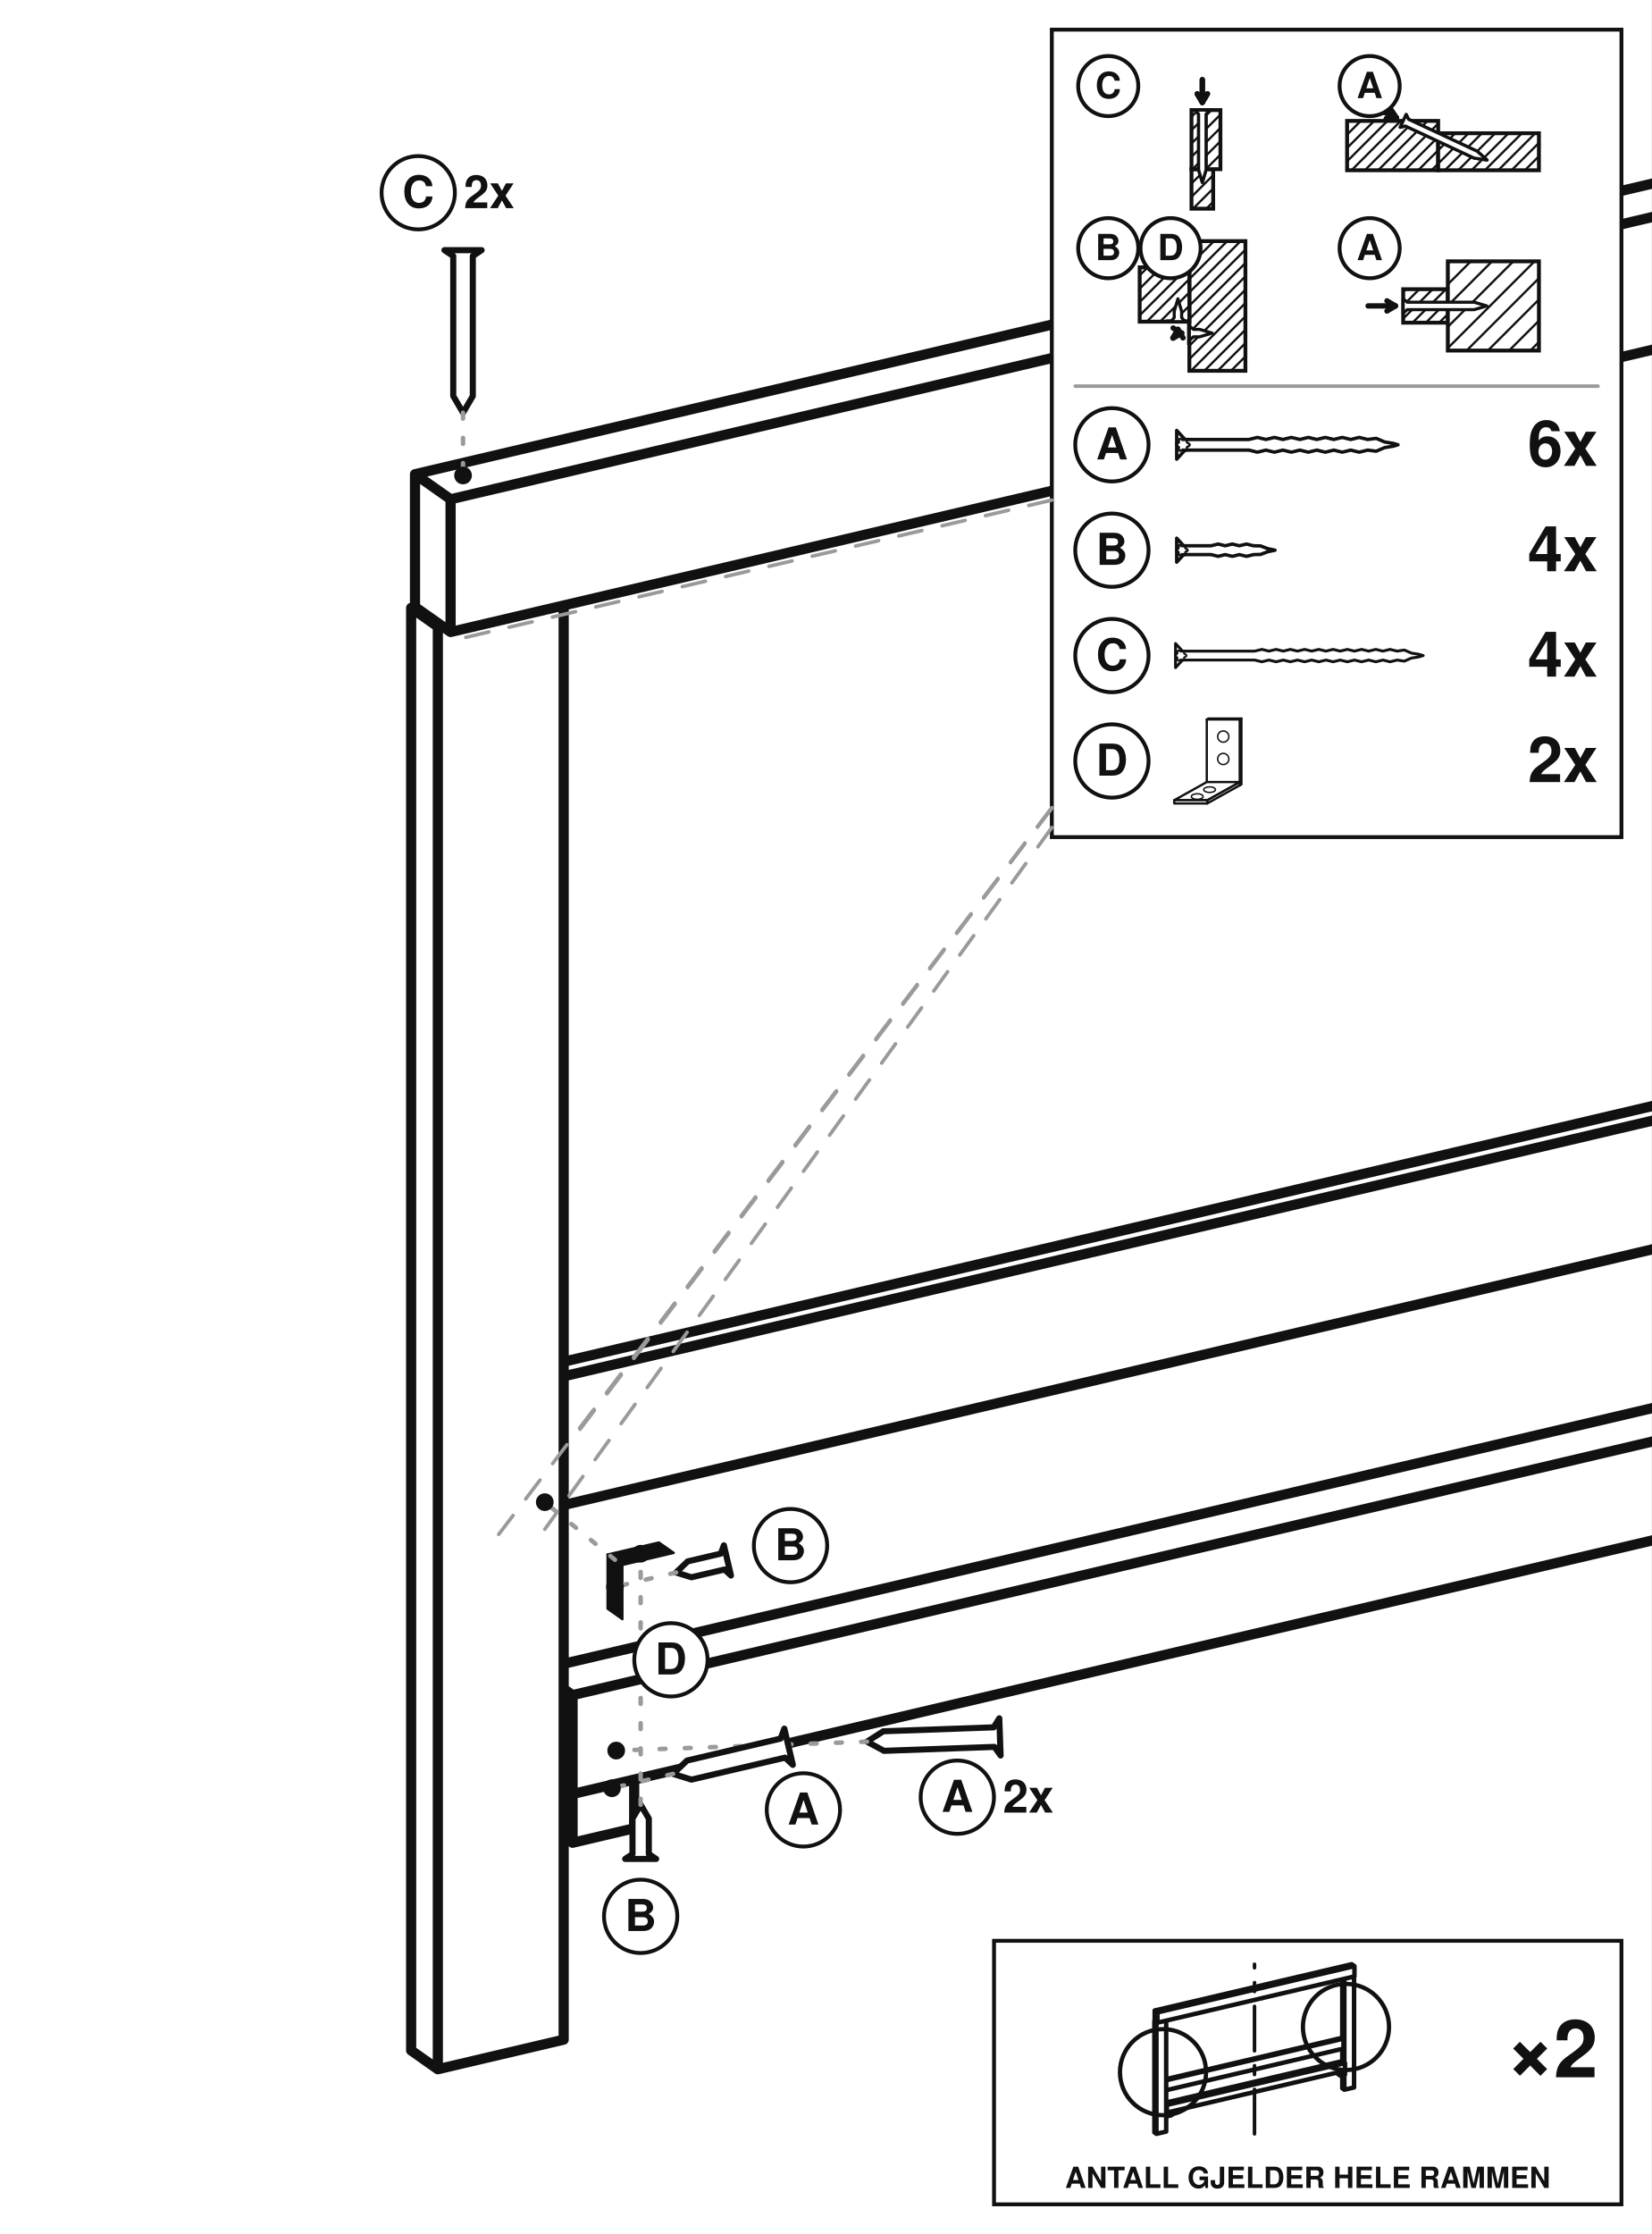
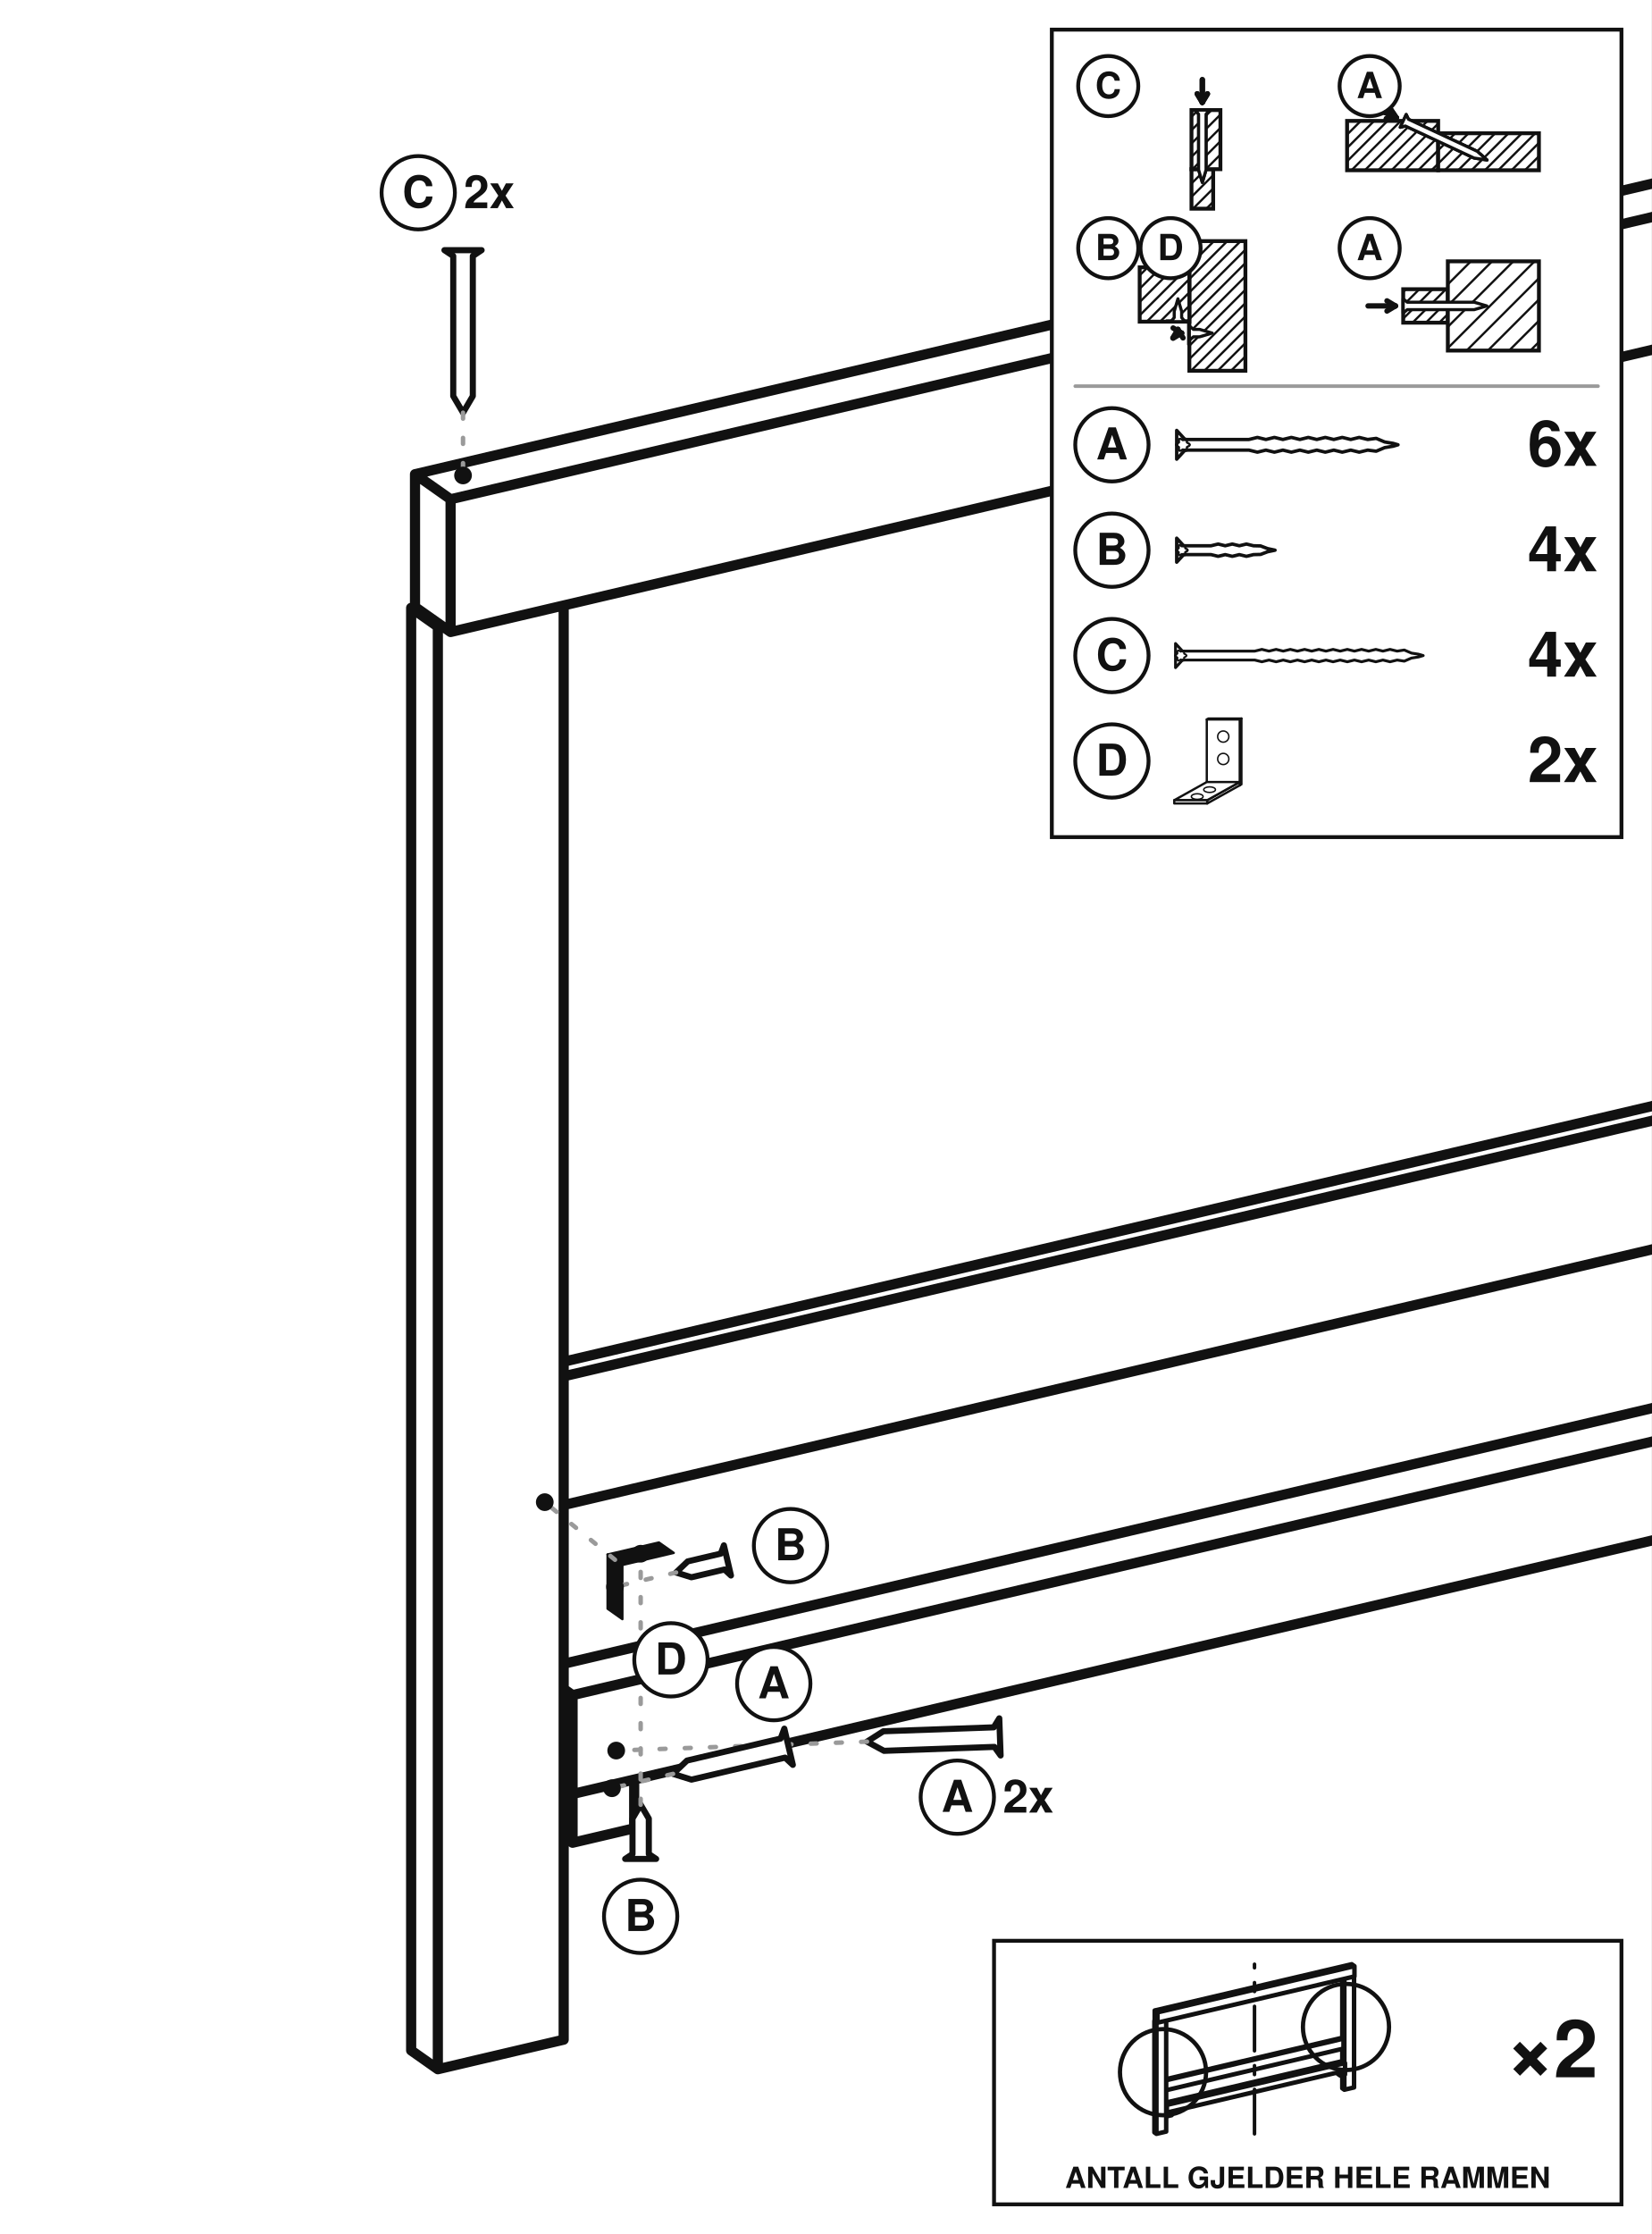
<svg xmlns="http://www.w3.org/2000/svg" viewBox="-1348.04 -551.25 1113.74 1506.68">
  <rect x="-1348.04" y="-551.25" width="1113.74" height="1506.68" fill="#ffffff" />
  <path d="M567.82,210.25 L591.82,227.15 M591.82,293.84 L591.82,227.15 M-967.82,587.77 L-961.82,592 M-961.82,658.69 L-961.82,592 M-967.82,654.46 L-961.82,658.69 M567.82,210.25 L-967.82,570.86 M591.82,293.84 L-961.82,658.69 M591.82,227.15 L-961.82,592 M591.82,326.73 L591.82,293.84 M526.26,319.58 L526.26,309.24 M550.26,336.49 L550.26,303.6 M526.26,319.58 L550.26,336.49 M591.82,326.73 L550.26,336.49 M591.82,293.84 L550.26,303.6 M-920.26,681.81 L-920.26,648.92 M-967.82,654.46 L-961.82,658.69 M-961.82,691.57 L-961.82,658.69 M-967.82,687.35 L-961.82,691.57 M-920.26,681.81 L-961.82,691.57 M-920.26,648.92 L-961.82,658.69 M670.7,439.6 L670.7,-527.69 M567.82,446.85 L567.82,332.37 M567.82,210.25 L567.82,103.17 M567.82,6.53 L567.82,-503.53 M585.82,459.53 L585.82,328.14 M585.82,222.93 L585.82,-507.76 M567.82,446.85 L585.82,459.53 M670.7,439.6 L585.82,459.53 M-967.82,824.38 L-967.82,-142.91 M-1070.7,831.63 L-1070.7,-141.3 M-1070.7,-141.3 L-1052.7,-128.62 M-1052.7,844.31 L-1052.7,-128.62 M-1070.7,831.63 L-1052.7,844.31 M-1068.1,-141.91 L-1070.7,-141.3 M-967.82,824.38 L-1052.7,844.31 M-1050.1,-129.23 L-1052.7,-128.62 M567.82,6.53 L578.32,13.92 M578.32,100.71 L578.32,13.92 M567.82,6.53 L-967.82,367.14 M578.32,100.71 L-967.82,463.79 M578.32,13.92 L-967.82,377 M650.1,-634.92 L674.1,-618.01 M674.1,-528.48 L674.1,-618.01 M-1068.1,-141.91 L-1068.1,-231.44 M-1068.1,-231.44 L-1044.1,-214.53 M-1044.1,-125 L-1044.1,-214.53 M-1068.1,-141.91 L-1044.1,-125 M650.1,-634.92 L-1068.1,-231.44 M674.1,-528.48 L-1044.1,-125 M674.1,-618.01 L-1044.1,-214.53" fill="none" stroke="#111111" stroke-width="3.09" stroke-linecap="round" stroke-linejoin="round" stroke-dasharray="26 20" />
  <path d="M567.82,210.25 L591.82,227.15 M591.82,293.84 L591.82,227.15 M-967.82,587.77 L-961.82,592 M-961.82,658.69 L-961.82,592 M-967.82,654.46 L-961.82,658.69 M567.82,210.25 L-967.82,570.86 M591.82,293.84 L-961.82,658.69 M591.82,227.15 L-961.82,592 M591.82,326.73 L591.82,293.84 M526.26,319.58 L526.26,309.24 M550.26,336.49 L550.26,303.6 M526.26,319.58 L550.26,336.49 M591.82,326.73 L550.26,336.49 M591.82,293.84 L550.26,303.6 M-920.26,681.81 L-920.26,648.92 M-967.82,654.46 L-961.82,658.69 M-961.82,691.57 L-961.82,658.69 M-967.82,687.35 L-961.82,691.57 M-920.26,681.81 L-961.82,691.57 M-920.26,648.92 L-961.82,658.69 M670.7,439.6 L670.7,-527.69 M567.82,446.85 L567.82,332.37 M567.82,210.25 L567.82,103.17 M567.82,6.53 L567.82,-503.53 M585.82,459.53 L585.82,328.14 M585.82,222.93 L585.82,-507.76 M567.82,446.85 L585.82,459.53 M670.7,439.6 L585.82,459.53 M-967.82,824.38 L-967.82,-142.91 M-1070.7,831.63 L-1070.7,-141.3 M-1070.7,-141.3 L-1052.7,-128.62 M-1052.7,844.31 L-1052.7,-128.62 M-1070.7,831.63 L-1052.7,844.31 M-1068.1,-141.91 L-1070.7,-141.3 M-967.82,824.38 L-1052.7,844.31 M-1050.1,-129.23 L-1052.7,-128.62 M567.82,6.53 L578.32,13.92 M578.32,100.71 L578.32,13.92 M567.82,6.53 L-967.82,367.14 M578.32,100.71 L-967.82,463.79 M578.32,13.92 L-967.82,377 M650.1,-634.92 L674.1,-618.01 M674.1,-528.48 L674.1,-618.01 M-1068.1,-141.91 L-1068.1,-231.44 M-1068.1,-231.44 L-1044.1,-214.53 M-1044.1,-125 L-1044.1,-214.53 M-1068.1,-141.91 L-1044.1,-125 M650.1,-634.92 L-1068.1,-231.44 M674.1,-528.48 L-1044.1,-125 M674.1,-618.01 L-1044.1,-214.53" fill="none" stroke="#111111" stroke-width="6.87" stroke-linecap="round" stroke-linejoin="round" />
  <rect x="-638.54" y="-531.25" width="384.24" height="544.58" rx="0" fill="#ffffff" stroke="#111111" stroke-width="2.61" />
  <rect x="-544.34" y="-437.15" width="14.64" height="26.65" rx="0" fill="#ffffff" stroke="#111111" stroke-width="2.61" />
  <path d="M-544.34,-436.46 L-543.65,-437.15 M-544.34,-427.47 L-534.65,-437.15 M-544.34,-418.47 L-529.7,-433.11 M-543.3,-410.51 L-529.7,-424.11 M-534.3,-410.51 L-529.7,-415.11" fill="none" stroke="#111111" stroke-width="1.51" />
  <rect x="-544.34" y="-477.01" width="19.52" height="39.86" rx="0" fill="#ffffff" stroke="#111111" stroke-width="2.61" />
  <path d="M-544.34,-472.46 L-539.79,-477.01 M-544.34,-463.46 L-530.79,-477.01 M-544.34,-454.46 L-524.82,-473.98 M-544.34,-445.46 L-524.82,-464.98 M-543.65,-437.15 L-524.82,-455.98 M-534.65,-437.15 L-524.82,-446.99 M-525.65,-437.15 L-524.82,-437.99" fill="none" stroke="#111111" stroke-width="1.51" />
  <path d="M-532.26,-477.01 L-534.51,-474.25 L-534.51,-436.73 L-537.02,-428.21 L-539.53,-436.73 L-539.53,-474.25 L-541.78,-477.01 Z" fill="#ffffff" stroke="#111111" stroke-width="2.09" stroke-linejoin="round" />
  <path d="M-537.02,-497.51 L-537.02,-482.25" fill="none" stroke="#111111" stroke-width="3.61" stroke-linecap="round" />
  <path d="M-537.02,-482.25 L-533.58,-487.97" fill="none" stroke="#111111" stroke-width="3.61" stroke-linecap="round" />
  <path d="M-537.02,-482.25 L-540.46,-487.97" fill="none" stroke="#111111" stroke-width="3.61" stroke-linecap="round" />
  <path d="M-532.26,-477.01 L-534.51,-474.25 L-534.51,-436.73 L-537.02,-428.21 L-539.53,-436.73 L-539.53,-474.25 L-541.78,-477.01 Z" fill="#ffffff" stroke="#111111" stroke-width="2.09" stroke-linejoin="round" />
  <path d="M-537.02,-497.51 L-537.02,-482.25" fill="none" stroke="#111111" stroke-width="3.61" stroke-linecap="round" />
  <path d="M-537.02,-482.25 L-533.58,-487.97" fill="none" stroke="#111111" stroke-width="3.61" stroke-linecap="round" />
  <path d="M-537.02,-482.25 L-540.46,-487.97" fill="none" stroke="#111111" stroke-width="3.61" stroke-linecap="round" />
  <circle cx="-600.49" cy="-493.2" r="20.28" fill="#ffffff" stroke="#111111" stroke-width="2.61" />
  <text x="-600.49" y="-485.09" font-family="Helvetica, Arial, sans-serif" font-size="24.33" font-weight="bold" text-anchor="middle" fill="#111111">C</text>
  <rect x="-439.37" y="-469.71" width="61.43" height="33.28" rx="0" fill="#ffffff" stroke="#111111" stroke-width="2.61" />
  <path d="M-439.37,-469.45 L-439.11,-469.71 M-439.37,-460.45 L-430.12,-469.71 M-439.37,-451.46 L-421.12,-469.71 M-439.37,-442.46 L-412.12,-469.71 M-436.4,-436.42 L-403.12,-469.71 M-427.41,-436.42 L-394.12,-469.71 M-418.41,-436.42 L-385.12,-469.71 M-409.41,-436.42 L-377.93,-467.9 M-400.41,-436.42 L-377.93,-458.9 M-391.41,-436.42 L-377.93,-449.9 M-382.42,-436.42 L-377.93,-440.9" fill="none" stroke="#111111" stroke-width="1.51" />
  <rect x="-377.93" y="-461.38" width="67.95" height="24.96" rx="0" fill="#ffffff" stroke="#111111" stroke-width="2.61" />
  <path d="M-377.93,-458.9 L-375.45,-461.38 M-377.93,-449.9 L-366.45,-461.38 M-377.93,-440.9 L-357.45,-461.38 M-373.42,-436.42 L-348.45,-461.38 M-364.42,-436.42 L-339.46,-461.38 M-355.42,-436.42 L-330.46,-461.38 M-346.42,-436.42 L-321.46,-461.38 M-337.42,-436.42 L-312.46,-461.38 M-328.43,-436.42 L-309.98,-454.87 M-319.43,-436.42 L-309.98,-445.87 M-310.43,-436.42 L-309.98,-436.87" fill="none" stroke="#111111" stroke-width="1.51" />
  <path d="M-399.5,-474.02 L-397.95,-470.81 L-351.62,-449.21 L-344.95,-443.33 L-353.73,-444.66 L-400.07,-466.27 L-403.52,-465.39 Z" fill="#ffffff" stroke="#111111" stroke-width="2.09" stroke-linejoin="round" />
  <path d="M-425.26,-480.78 L-406.26,-471.92" fill="none" stroke="#111111" stroke-width="3.61" stroke-linecap="round" />
  <path d="M-406.26,-471.92 L-409.98,-477.45" fill="none" stroke="#111111" stroke-width="3.61" stroke-linecap="round" />
  <path d="M-406.26,-471.92 L-412.89,-471.22" fill="none" stroke="#111111" stroke-width="3.61" stroke-linecap="round" />
  <path d="M-399.5,-474.02 L-397.95,-470.81 L-351.62,-449.21 L-344.95,-443.33 L-353.73,-444.66 L-400.07,-466.27 L-403.52,-465.39 Z" fill="#ffffff" stroke="#111111" stroke-width="2.09" stroke-linejoin="round" />
  <path d="M-425.26,-480.78 L-406.26,-471.92" fill="none" stroke="#111111" stroke-width="3.61" stroke-linecap="round" />
  <path d="M-406.26,-471.92 L-409.98,-477.45" fill="none" stroke="#111111" stroke-width="3.61" stroke-linecap="round" />
  <path d="M-406.26,-471.92 L-412.89,-471.22" fill="none" stroke="#111111" stroke-width="3.61" stroke-linecap="round" />
  <circle cx="-424.16" cy="-493.2" r="20.28" fill="#ffffff" stroke="#111111" stroke-width="2.61" />
  <text x="-424.16" y="-485.09" font-family="Helvetica, Arial, sans-serif" font-size="24.33" font-weight="bold" text-anchor="middle" fill="#111111">A</text>
  <rect x="-545.76" y="-388.64" width="37.79" height="87.46" rx="0" fill="#ffffff" stroke="#111111" stroke-width="2.61" />
  <path d="M-545.76,-381.05 L-538.17,-388.64 M-545.76,-372.05 L-529.17,-388.64 M-545.76,-363.06 L-520.18,-388.64 M-545.76,-354.06 L-511.18,-388.64 M-545.76,-345.06 L-507.97,-382.85 M-545.76,-336.06 L-507.97,-373.85 M-545.76,-327.06 L-507.97,-364.85 M-545.76,-318.06 L-507.97,-355.85 M-545.76,-309.07 L-507.97,-346.86 M-544.64,-301.19 L-507.97,-337.86 M-535.65,-301.19 L-507.97,-328.86 M-526.65,-301.19 L-507.97,-319.86 M-517.65,-301.19 L-507.97,-310.86 M-508.65,-301.19 L-507.97,-301.87" fill="none" stroke="#111111" stroke-width="1.51" />
  <rect x="-579.28" y="-370.94" width="33.52" height="36.63" rx="0" fill="#ffffff" stroke="#111111" stroke-width="2.61" />
  <path d="M-579.28,-365.53 L-573.87,-370.94 M-579.28,-356.53 L-564.87,-370.94 M-579.28,-347.54 L-555.87,-370.94 M-579.28,-338.54 L-546.87,-370.94 M-574.51,-334.31 L-545.76,-363.06 M-565.51,-334.31 L-545.76,-354.06 M-556.51,-334.31 L-545.76,-345.06 M-547.51,-334.31 L-545.76,-336.06" fill="none" stroke="#111111" stroke-width="1.51" />
  <path d="M-545.76,-334.31 L-545.76,-318.89 L-546.53,-318.89 L-546.53,-334.31 Z" fill="#111111" stroke="#111111" stroke-width="1.57" stroke-linejoin="round" />
  <path d="M-545.76,-334.31 L-561.19,-334.31 L-561.19,-335.08 L-545.76,-335.08 Z" fill="#111111" stroke="#111111" stroke-width="1.57" stroke-linejoin="round" />
  <path d="M-545.76,-331.36 L-543.01,-329.11 L-538.86,-329.11 L-530.34,-326.6 L-538.86,-324.09 L-543.01,-324.09 L-545.76,-321.84 Z" fill="#ffffff" stroke="#111111" stroke-width="2.09" stroke-linejoin="round" />
  <path d="M-552.24,-326.6 L-551,-326.6" fill="none" stroke="#111111" stroke-width="3.61" stroke-linecap="round" />
  <path d="M-551,-326.6 L-556.72,-330.04" fill="none" stroke="#111111" stroke-width="3.61" stroke-linecap="round" />
  <path d="M-551,-326.6 L-556.72,-323.16" fill="none" stroke="#111111" stroke-width="3.61" stroke-linecap="round" />
  <path d="M-558.24,-334.31 L-555.98,-337.07 L-555.98,-341.21 L-553.48,-349.74 L-550.97,-341.21 L-550.97,-337.07 L-548.71,-334.31 Z" fill="#ffffff" stroke="#111111" stroke-width="2.09" stroke-linejoin="round" />
  <path d="M-553.48,-327.83 L-553.48,-329.07" fill="none" stroke="#111111" stroke-width="3.61" stroke-linecap="round" />
  <path d="M-553.48,-329.07 L-556.91,-323.36" fill="none" stroke="#111111" stroke-width="3.61" stroke-linecap="round" />
  <path d="M-553.48,-329.07 L-550.04,-323.36" fill="none" stroke="#111111" stroke-width="3.61" stroke-linecap="round" />
  <circle cx="-600.49" cy="-383.88" r="20.28" fill="#ffffff" stroke="#111111" stroke-width="2.61" />
  <text x="-600.49" y="-375.77" font-family="Helvetica, Arial, sans-serif" font-size="24.33" font-weight="bold" text-anchor="middle" fill="#111111">B</text>
  <circle cx="-558.45" cy="-383.88" r="20.28" fill="#ffffff" stroke="#111111" stroke-width="2.61" />
  <text x="-558.45" y="-375.77" font-family="Helvetica, Arial, sans-serif" font-size="24.33" font-weight="bold" text-anchor="middle" fill="#111111">D</text>
  <rect x="-401.52" y="-356.2" width="30.1" height="22.57" rx="0" fill="#ffffff" stroke="#111111" stroke-width="2.61" />
  <path d="M-401.52,-354.33 L-399.65,-356.2 M-401.52,-345.33 L-390.65,-356.2 M-401.52,-336.33 L-381.65,-356.2 M-395.22,-333.63 L-372.65,-356.2 M-386.23,-333.63 L-371.42,-348.43 M-377.23,-333.63 L-371.42,-339.43" fill="none" stroke="#111111" stroke-width="1.51" />
  <rect x="-371.42" y="-375.01" width="61.45" height="60.19" rx="0" fill="#ffffff" stroke="#111111" stroke-width="2.61" />
  <path d="M-371.42,-373.81 L-370.22,-375.01 M-371.42,-359.48 L-355.89,-375.01 M-371.42,-345.14 L-341.56,-375.01 M-371.42,-330.81 L-327.23,-375.01 M-371.42,-316.48 L-312.89,-375.01 M-358.75,-314.82 L-309.98,-363.6 M-344.42,-314.82 L-309.98,-349.26 M-330.09,-314.82 L-309.98,-334.93 M-315.76,-314.82 L-309.98,-320.6" fill="none" stroke="#111111" stroke-width="1.51" />
  <path d="M-401.52,-349.68 L-398.76,-347.42 L-353.61,-347.42 L-345.09,-344.92 L-353.61,-342.41 L-398.76,-342.41 L-401.52,-340.15 Z" fill="#ffffff" stroke="#111111" stroke-width="2.09" stroke-linejoin="round" />
  <path d="M-425.22,-344.92 L-406.76,-344.92" fill="none" stroke="#111111" stroke-width="3.61" stroke-linecap="round" />
  <path d="M-406.76,-344.92 L-412.47,-348.35" fill="none" stroke="#111111" stroke-width="3.61" stroke-linecap="round" />
  <path d="M-406.76,-344.92 L-412.47,-341.48" fill="none" stroke="#111111" stroke-width="3.61" stroke-linecap="round" />
  <circle cx="-424.16" cy="-383.88" r="20.28" fill="#ffffff" stroke="#111111" stroke-width="2.61" />
  <text x="-424.16" y="-375.77" font-family="Helvetica, Arial, sans-serif" font-size="24.33" font-weight="bold" text-anchor="middle" fill="#111111">A</text>
  <path d="M-622.74,-290.81 L-270.1,-290.81" fill="none" stroke="#9a9a9a" stroke-width="2.4" stroke-linecap="round" />
  <circle cx="-598.01" cy="-251.27" r="24.73" fill="#ffffff" stroke="#111111" stroke-width="2.61" />
  <text x="-598.01" y="-241.38" font-family="Helvetica, Arial, sans-serif" font-size="29.67" font-weight="bold" text-anchor="middle" fill="#111111">A</text>
  <svg x="-559.29" y="-276.15" width="159.23" height="49.76" viewBox="0 0 384 120" preserveAspectRatio="xMidYMid meet">
    <g fill="none" stroke="#111" stroke-width="5.5" stroke-linecap="round" stroke-linejoin="round">
      <g transform="scale(4) translate(3 15)" stroke-width="1.38">
        <path d="M 0 -5.85 L 3.39 -2.16 L 29.38 -2.16 L 29.38 -2.16 L 32.83 -3 L 36.28 -2.16 L 39.73 -3 L 43.18 -2.16 L 46.63 -3 L 50.08 -2.16 L 53.53 -3 L 56.98 -2.16 L 60.43 -3 L 63.88 -2.16 L 67.33 -3 L 70.78 -2.16 L 74.23 -3 L 77.68 -2.16 L 81.13 -2.61 L 84.58 -1.15 L 88.03 -0.58 L 90 0 L 90 0 L 90 0 L 88.03 0.58 L 84.58 1.15 L 81.13 2.61 L 77.68 2.16 L 74.23 3 L 70.78 2.16 L 67.33 3 L 63.88 2.16 L 60.43 3 L 56.98 2.16 L 53.53 3 L 50.08 2.16 L 46.63 3 L 43.18 2.16 L 39.73 3 L 36.28 2.16 L 32.83 3 L 29.38 2.16 L 29.38 2.16 L 3.39 2.16 L 0 5.85 Z" />
        <path d="M 5.35 0 L 5.07 0.45 L 4.52 0.72 L 4.16 0.94 L 4.15 1.35 L 4.19 1.97 L 3.94 2.43 L 3.42 2.42 L 2.91 2.07 L 2.54 1.87 L 2.17 2.07 L 1.66 2.42 L 1.14 2.43 L 0.89 1.97 L 0.93 1.35 L 0.92 0.94 L 0.56 0.72 L 0.01 0.45 L -0.27 0 L 0.01 -0.45 L 0.56 -0.72 L 0.92 -0.94 L 0.93 -1.35 L 0.89 -1.97 L 1.14 -2.43 L 1.66 -2.42 L 2.17 -2.07 L 2.54 -1.87 L 2.91 -2.07 L 3.42 -2.42 L 3.94 -2.43 L 4.19 -1.97 L 4.15 -1.35 L 4.16 -0.94 L 4.52 -0.72 L 5.07 -0.45 Z" stroke-width="0.88" />
      </g>
    </g>
  </svg>
  <text x="-270.1" y="-237.06" font-family="Helvetica, Arial, sans-serif" font-size="42.65" font-weight="bold" text-anchor="end" fill="#111111">6x</text>
  <circle cx="-598.01" cy="-180.19" r="24.73" fill="#ffffff" stroke="#111111" stroke-width="2.61" />
  <text x="-598.01" y="-170.3" font-family="Helvetica, Arial, sans-serif" font-size="29.67" font-weight="bold" text-anchor="middle" fill="#111111">B</text>
  <svg x="-559.29" y="-205.07" width="76.3" height="49.76" viewBox="0 0 184 120" preserveAspectRatio="xMidYMid meet">
    <g fill="none" stroke="#111" stroke-width="5.5" stroke-linecap="round" stroke-linejoin="round">
      <g transform="scale(4) translate(3 15)" stroke-width="1.38">
        <path d="M 0 -4.88 L 2.83 -1.8 L 13.98 -1.8 L 13.98 -1.8 L 16.86 -2.5 L 19.73 -1.8 L 22.61 -2.5 L 25.48 -1.8 L 28.36 -2.5 L 31.23 -1.8 L 34.11 -1.73 L 36.98 -0.64 L 39.86 -0.04 L 40 0 L 40 0 L 40 0 L 39.86 0.04 L 36.98 0.64 L 34.11 1.73 L 31.23 1.8 L 28.36 2.5 L 25.48 1.8 L 22.61 2.5 L 19.73 1.8 L 16.86 2.5 L 13.98 1.8 L 13.98 1.8 L 2.83 1.8 L 0 4.88 Z" />
        <path d="M 4.49 0 L 4.26 0.37 L 3.8 0.6 L 3.5 0.78 L 3.49 1.13 L 3.53 1.64 L 3.32 2.03 L 2.88 2.02 L 2.45 1.73 L 2.15 1.56 L 1.85 1.73 L 1.42 2.02 L 0.98 2.03 L 0.77 1.64 L 0.81 1.13 L 0.8 0.78 L 0.5 0.6 L 0.04 0.37 L -0.19 0 L 0.04 -0.37 L 0.5 -0.6 L 0.8 -0.78 L 0.81 -1.13 L 0.77 -1.64 L 0.98 -2.03 L 1.42 -2.02 L 1.85 -1.73 L 2.15 -1.56 L 2.45 -1.73 L 2.88 -2.02 L 3.32 -2.03 L 3.53 -1.64 L 3.49 -1.13 L 3.5 -0.78 L 3.8 -0.6 L 4.26 -0.37 Z" stroke-width="0.88" />
      </g>
    </g>
  </svg>
  <text x="-270.1" y="-165.97" font-family="Helvetica, Arial, sans-serif" font-size="42.65" font-weight="bold" text-anchor="end" fill="#111111">4x</text>
  <circle cx="-598.01" cy="-109.1" r="24.73" fill="#ffffff" stroke="#111111" stroke-width="2.61" />
  <text x="-598.01" y="-99.21" font-family="Helvetica, Arial, sans-serif" font-size="29.67" font-weight="bold" text-anchor="middle" fill="#111111">C</text>
  <svg x="-559.29" y="-129.99" width="175.45" height="41.77" viewBox="0 0 504 120" preserveAspectRatio="xMidYMid meet">
    <g fill="none" stroke="#111" stroke-width="5.5" stroke-linecap="round" stroke-linejoin="round">
      <g transform="scale(4) translate(3 15)" stroke-width="1.38">
        <path d="M 0 -5.85 L 3.39 -2.16 L 38.38 -2.16 L 38.38 -2.16 L 41.83 -3 L 45.28 -2.16 L 48.73 -3 L 52.18 -2.16 L 55.63 -3 L 59.08 -2.16 L 62.53 -3 L 65.98 -2.16 L 69.43 -3 L 72.88 -2.16 L 76.33 -3 L 79.78 -2.16 L 83.23 -3 L 86.68 -2.16 L 90.13 -3 L 93.58 -2.16 L 97.03 -3 L 100.48 -2.16 L 103.93 -3 L 107.38 -2.16 L 110.83 -2.7 L 114.28 -1.21 L 117.73 -0.67 L 120 0 L 120 0 L 120 0 L 117.73 0.67 L 114.28 1.21 L 110.83 2.7 L 107.38 2.16 L 103.93 3 L 100.48 2.16 L 97.03 3 L 93.58 2.16 L 90.13 3 L 86.68 2.16 L 83.23 3 L 79.78 2.16 L 76.33 3 L 72.88 2.16 L 69.43 3 L 65.98 2.16 L 62.53 3 L 59.08 2.16 L 55.63 3 L 52.18 2.16 L 48.73 3 L 45.28 2.16 L 41.83 3 L 38.38 2.16 L 38.38 2.16 L 3.39 2.16 L 0 5.85 Z" />
        <path d="M 5.35 0 L 5.07 0.45 L 4.52 0.72 L 4.16 0.94 L 4.15 1.35 L 4.19 1.97 L 3.94 2.43 L 3.42 2.42 L 2.91 2.07 L 2.54 1.87 L 2.17 2.07 L 1.66 2.42 L 1.14 2.43 L 0.89 1.97 L 0.93 1.35 L 0.92 0.94 L 0.56 0.72 L 0.01 0.45 L -0.27 0 L 0.01 -0.45 L 0.56 -0.72 L 0.92 -0.94 L 0.93 -1.35 L 0.89 -1.97 L 1.14 -2.43 L 1.66 -2.42 L 2.17 -2.07 L 2.54 -1.87 L 2.91 -2.07 L 3.42 -2.42 L 3.94 -2.43 L 4.19 -1.97 L 4.15 -1.35 L 4.16 -0.94 L 4.52 -0.72 L 5.07 -0.45 Z" stroke-width="0.88" />
      </g>
    </g>
  </svg>
  <text x="-270.1" y="-94.89" font-family="Helvetica, Arial, sans-serif" font-size="42.65" font-weight="bold" text-anchor="end" fill="#111111">4x</text>
  <circle cx="-598.01" cy="-38.02" r="24.73" fill="#ffffff" stroke="#111111" stroke-width="2.61" />
  <text x="-598.01" y="-28.13" font-family="Helvetica, Arial, sans-serif" font-size="29.67" font-weight="bold" text-anchor="middle" fill="#111111">D</text>
  <svg x="-559.29" y="-70.01" width="51.98" height="63.98" viewBox="0 0 187.2 230.4" preserveAspectRatio="xMidYMid meet">
    <g fill="none" stroke="#111" stroke-width="5.5" stroke-linecap="round" stroke-linejoin="round">
      <g transform="scale(4) translate(23.8 43)" stroke-width="1.38">
        <path d="M 20 0 L 20 -40 L 18.96 -39.42 L 18.96 0.58 Z" fill="#fff" />
        <path d="M 0 -40 L 20 -40 L 18.96 -39.42 L -1.04 -39.42 Z" fill="#fff" />
        <path d="M -1.04 0.58 L 18.96 0.58 L 18.96 -39.42 L -1.04 -39.42 Z" fill="#fff" />
        <path d="M 18.96 0.58 L -0.8 11.6 L -0.8 9.6 L 18.96 -1.42 Z" fill="#fff" />
        <path d="M -1.04 -1.42 L 18.96 -1.42 L -0.8 9.6 L -20.8 9.6 Z" fill="#fff" />
        <path d="M -20.8 11.6 L -0.8 11.6 L -0.8 9.6 L -20.8 9.6 Z" fill="#fff" />
        <circle cx="8.96" cy="-15.42" r="3.4" stroke-width="0.88" />
        <circle cx="8.96" cy="-29.02" r="3.4" stroke-width="0.88" />
        <ellipse cx="0.66" cy="3.21" rx="3.57" ry="1.7" stroke-width="0.88" />
        <ellipse cx="-6.85" cy="7.4" rx="3.57" ry="1.7" stroke-width="0.88" />
      </g>
    </g>
  </svg>
  <text x="-270.1" y="-23.8" font-family="Helvetica, Arial, sans-serif" font-size="42.65" font-weight="bold" text-anchor="end" fill="#111111">2x</text>
  <path d="M-1023.17,-382.53 L-1029.11,-378.57 L-1029.11,-284.13 L-1035.71,-272.91 L-1042.31,-284.13 L-1042.31,-378.57 L-1048.25,-382.53 Z" fill="#ffffff" stroke="#111111" stroke-width="4.12" stroke-linejoin="round" />
  <path d="M-1035.71,-272.91 L-1035.71,-230.59" fill="none" stroke="#9a9a9a" stroke-width="3.02" stroke-linecap="round" stroke-dasharray="4 13" />
  <circle cx="-1035.71" cy="-230.59" r="5.98" fill="#111111" />
  <path d="M-926.34,702.46 L-921.39,699.16 L-921.39,675.27 L-915.89,665.92 L-910.39,675.27 L-910.39,699.16 L-905.44,702.46 Z" fill="#ffffff" stroke="#111111" stroke-width="4.12" stroke-linejoin="round" />
  <path d="M-915.89,665.92 L-915.89,496.63" fill="none" stroke="#9a9a9a" stroke-width="3.02" stroke-linecap="round" stroke-dasharray="4 13" />
  <circle cx="-915.89" cy="496.63" r="5.98" fill="#111111" />
  <path d="M-938.21,497.17 L-938.21,533.72 L-928.21,540.76 L-928.21,504.22 L-938.21,497.17 Z" fill="#111111" stroke="#111111" stroke-width="1.57" stroke-linejoin="round" />
  <path d="M-938.21,497.17 L-903.57,489.04 L-893.57,496.08 L-928.21,504.22 L-938.21,497.17 Z" fill="#111111" stroke="#111111" stroke-width="1.57" stroke-linejoin="round" />
  <path d="M-933.21,500.7 L-980.57,461.85" fill="none" stroke="#9a9a9a" stroke-width="3.02" stroke-linecap="round" stroke-dasharray="4 13" />
  <circle cx="-980.57" cy="461.85" r="5.98" fill="#111111" />
  <path d="M-854.98,511.33 L-859.32,507.27 L-881.65,512.51 L-892.01,509.29 L-884.16,501.8 L-861.84,496.56 L-859.75,490.98 Z" fill="#ffffff" stroke="#111111" stroke-width="4.12" stroke-linejoin="round" />
  <path d="M-892.01,509.29 L-933.21,518.97" fill="none" stroke="#9a9a9a" stroke-width="3.02" stroke-linecap="round" stroke-dasharray="4 13" />
  <circle cx="-933.21" cy="518.97" r="5.98" fill="#111111" />
  <path d="M-673.09,632.71 L-677.26,626.91 L-751.75,629.57 L-763.2,623.37 L-752.22,616.37 L-677.73,613.72 L-673.99,607.65 Z" fill="#ffffff" stroke="#111111" stroke-width="4.12" stroke-linejoin="round" />
  <path d="M-763.2,623.37 L-932.38,629.39" fill="none" stroke="#9a9a9a" stroke-width="3.02" stroke-linecap="round" stroke-dasharray="4 13" />
  <circle cx="-932.38" cy="629.39" r="5.98" fill="#111111" />
  <path d="M-813.24,639.03 L-818.46,634.15 L-881.62,648.98 L-894.05,645.12 L-884.64,636.13 L-821.48,621.3 L-818.98,614.61 Z" fill="#ffffff" stroke="#111111" stroke-width="4.12" stroke-linejoin="round" />
  <path d="M-894.05,645.12 L-935.26,654.8" fill="none" stroke="#9a9a9a" stroke-width="3.02" stroke-linecap="round" stroke-dasharray="4 13" />
  <circle cx="-935.26" cy="654.8" r="5.98" fill="#111111" />
  <circle cx="-1065.92" cy="-421.26" r="24.73" fill="#ffffff" stroke="#111111" stroke-width="2.61" />
  <text x="-1065.92" y="-411.37" font-family="Helvetica, Arial, sans-serif" font-size="29.67" font-weight="bold" text-anchor="middle" fill="#111111">C</text>
  <text x="-1035.19" y="-410.88" font-family="Helvetica, Arial, sans-serif" font-size="30.91" font-weight="bold" text-anchor="start" fill="#111111">2x</text>
  <circle cx="-915.89" cy="741.19" r="24.73" fill="#ffffff" stroke="#111111" stroke-width="2.61" />
  <text x="-915.89" y="751.08" font-family="Helvetica, Arial, sans-serif" font-size="29.67" font-weight="bold" text-anchor="middle" fill="#111111">B</text>
  <circle cx="-895.47" cy="568.18" r="24.73" fill="#ffffff" stroke="#111111" stroke-width="2.61" />
  <text x="-895.47" y="578.07" font-family="Helvetica, Arial, sans-serif" font-size="29.67" font-weight="bold" text-anchor="middle" fill="#111111">D</text>
  <circle cx="-814.8" cy="491.16" r="24.73" fill="#ffffff" stroke="#111111" stroke-width="2.61" />
  <text x="-814.8" y="501.05" font-family="Helvetica, Arial, sans-serif" font-size="29.67" font-weight="bold" text-anchor="middle" fill="#111111">B</text>
  <circle cx="-702.29" cy="660.82" r="24.73" fill="#ffffff" stroke="#111111" stroke-width="2.61" />
  <text x="-702.29" y="670.71" font-family="Helvetica, Arial, sans-serif" font-size="29.67" font-weight="bold" text-anchor="middle" fill="#111111">A</text>
  <text x="-671.57" y="671.2" font-family="Helvetica, Arial, sans-serif" font-size="30.91" font-weight="bold" text-anchor="start" fill="#111111">2x</text>
-   <circle cx="-806.12" cy="669.39" r="24.73" fill="#ffffff" stroke="#111111" stroke-width="2.61" />
-   <text x="-806.12" y="679.28" font-family="Helvetica, Arial, sans-serif" font-size="29.67" font-weight="bold" text-anchor="middle" fill="#111111">A</text>
-   <path d="M-638.54,-213.97 L-1035.71,-120.96" fill="none" stroke="#9a9a9a" stroke-width="2.4" stroke-linecap="round" stroke-dasharray="16 14" />
-   <path d="M-638.54,-6.11 L-963.25,421.24" fill="none" stroke="#9a9a9a" stroke-width="2.4" stroke-linecap="round" stroke-dasharray="16 14" />
-   <path d="M-638.54,6.86 L-980.57,480.12" fill="none" stroke="#9a9a9a" stroke-width="2.4" stroke-linecap="round" stroke-dasharray="16 14" />
-   <path d="M-638.54,-6.58 L-1015.22,488.26" fill="none" stroke="#9a9a9a" stroke-width="2.4" stroke-linecap="round" stroke-dasharray="16 14" />
+   <circle cx="-826.11" cy="584.25" r="24.73" fill="#ffffff" stroke="#111111" stroke-width="2.61" />
+   <text x="-826.11" y="594.14" font-family="Helvetica, Arial, sans-serif" font-size="29.67" font-weight="bold" text-anchor="middle" fill="#111111">A</text>
  <rect x="-677.52" y="757.68" width="423.22" height="177.75" rx="0" fill="#ffffff" stroke="#111111" stroke-width="2.61" />
  <path d="M-442.63,838.85 L-440.77,840.16 M-440.77,845.31 L-440.77,840.16 M-561.4,868.05 L-560.94,868.38 M-560.94,873.53 L-560.94,868.38 M-561.4,873.21 L-560.94,873.53 M-442.63,838.85 L-561.4,866.74 M-440.77,845.31 L-560.94,873.53 M-440.77,840.16 L-560.94,868.38 M-440.77,847.86 L-440.77,845.31 M-445.84,847.3 L-445.84,846.5 M-443.98,848.61 L-443.98,846.07 M-445.84,847.3 L-443.98,848.61 M-440.77,847.86 L-443.98,848.61 M-440.77,845.31 L-443.98,846.07 M-557.73,875.32 L-557.73,872.78 M-561.4,873.21 L-560.94,873.53 M-560.94,876.08 L-560.94,873.53 M-561.4,875.75 L-560.94,876.08 M-557.73,875.32 L-560.94,876.08 M-557.73,872.78 L-560.94,873.53 M-434.67,856.59 L-434.67,781.77 M-442.63,857.15 L-442.63,848.29 M-442.63,838.85 L-442.63,830.57 M-442.63,823.09 L-442.63,783.64 M-441.23,858.13 L-441.23,847.97 M-441.23,839.83 L-441.23,783.31 M-442.63,857.15 L-441.23,858.13 M-434.67,856.59 L-441.23,858.13 M-561.4,886.35 L-561.4,811.53 M-569.36,886.91 L-569.36,811.66 M-569.36,811.66 L-567.97,812.64 M-567.97,887.89 L-567.97,812.64 M-569.36,886.91 L-567.97,887.89 M-569.16,811.61 L-569.36,811.66 M-561.4,886.35 L-567.97,887.89 M-567.77,812.59 L-567.97,812.64 M-442.63,823.09 L-441.81,823.66 M-441.81,830.38 L-441.81,823.66 M-442.63,823.09 L-561.4,850.98 M-441.81,830.38 L-561.4,858.46 M-441.81,823.66 L-561.4,851.75 M-436.26,773.48 L-434.41,774.78 M-434.41,781.71 L-434.41,774.78 M-569.16,811.61 L-569.16,804.68 M-569.16,804.68 L-567.3,805.99 M-567.3,812.92 L-567.3,805.99 M-569.16,811.61 L-567.3,812.92 M-436.26,773.48 L-569.16,804.68 M-434.41,781.71 L-567.3,812.92 M-434.41,774.78 L-567.3,805.99" fill="none" stroke="#111111" stroke-width="3.02" stroke-linecap="round" stroke-linejoin="round" />
  <circle cx="-563.54" cy="846.29" r="29.04" fill="none" stroke="#111111" stroke-width="2.87" />
  <circle cx="-440.12" cy="815.8" r="29.04" fill="none" stroke="#111111" stroke-width="2.87" />
  <path d="M-501.83,887.89 L-501.83,773.48" fill="none" stroke="#111111" stroke-width="2.4" stroke-linecap="round" stroke-dasharray="30 10 6 10" />
  <text x="-270.1" y="849.73" font-family="Helvetica, Arial, sans-serif" font-size="53.96" font-weight="bold" text-anchor="end" fill="#111111">×2</text>
  <text x="-465.91" y="924.37" font-family="Helvetica, Arial, sans-serif" font-size="19.68" font-weight="bold" text-anchor="middle" fill="#111111">ANTALL GJELDER HELE RAMMEN</text>
</svg>
